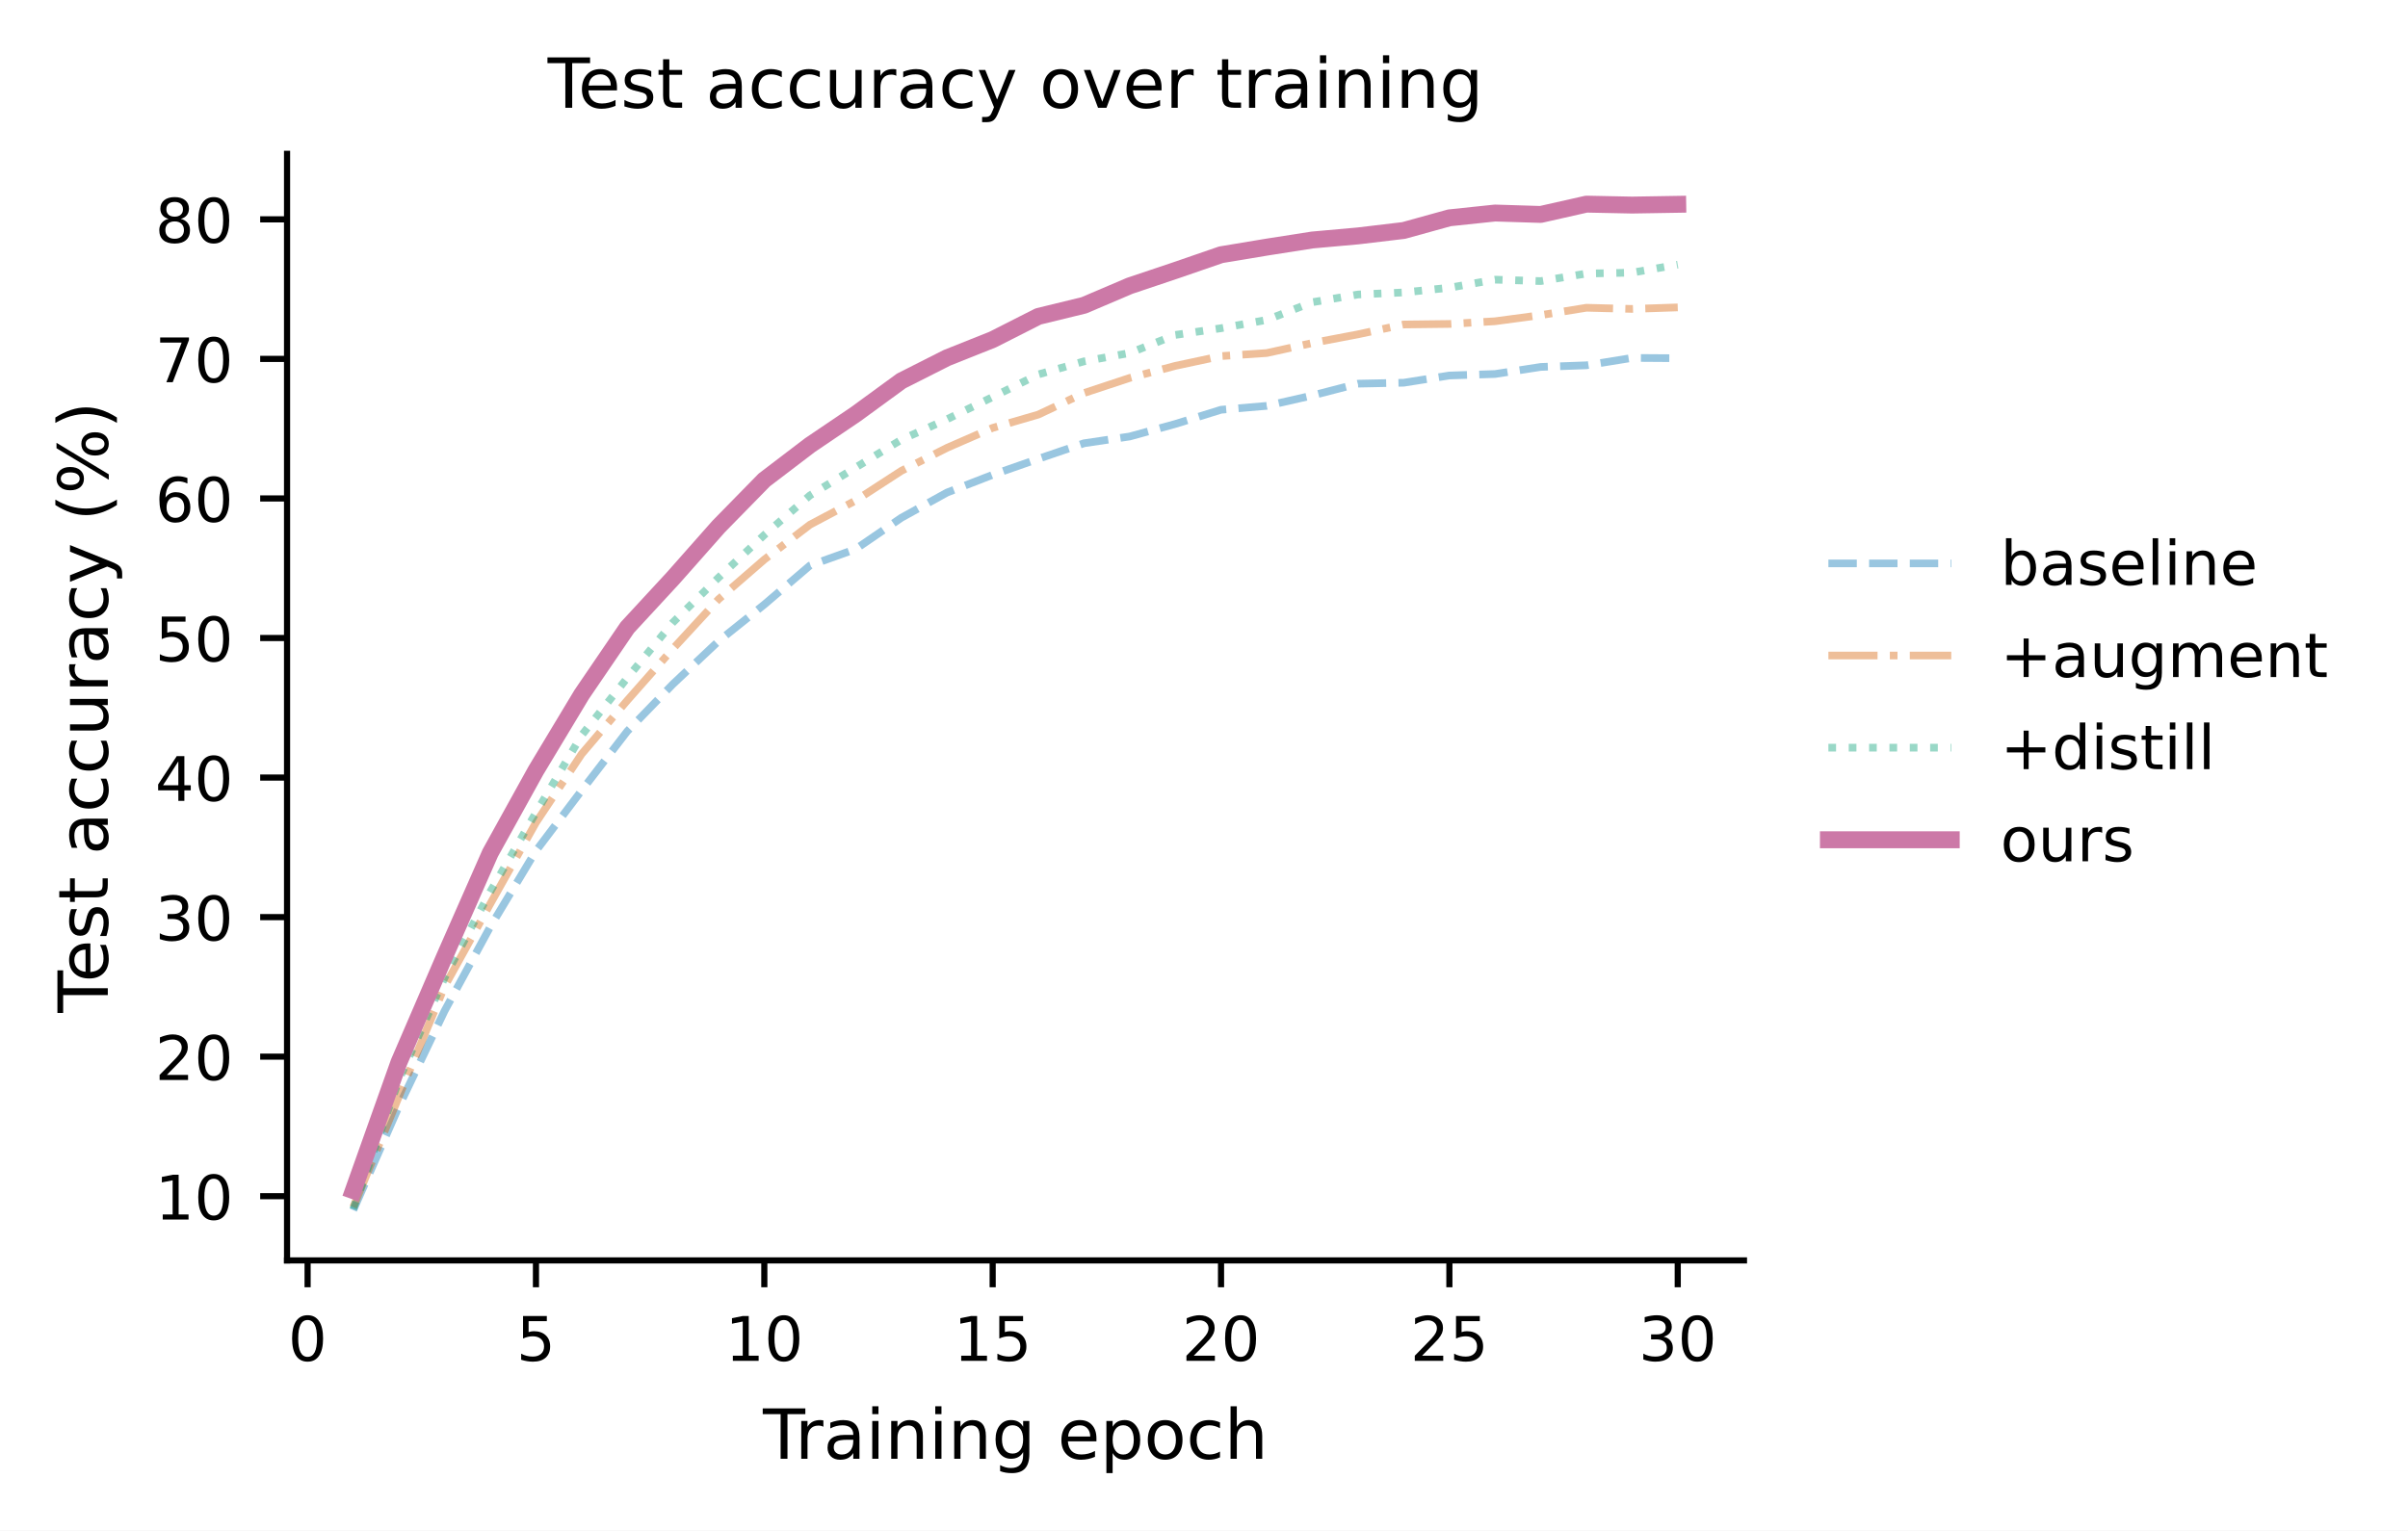
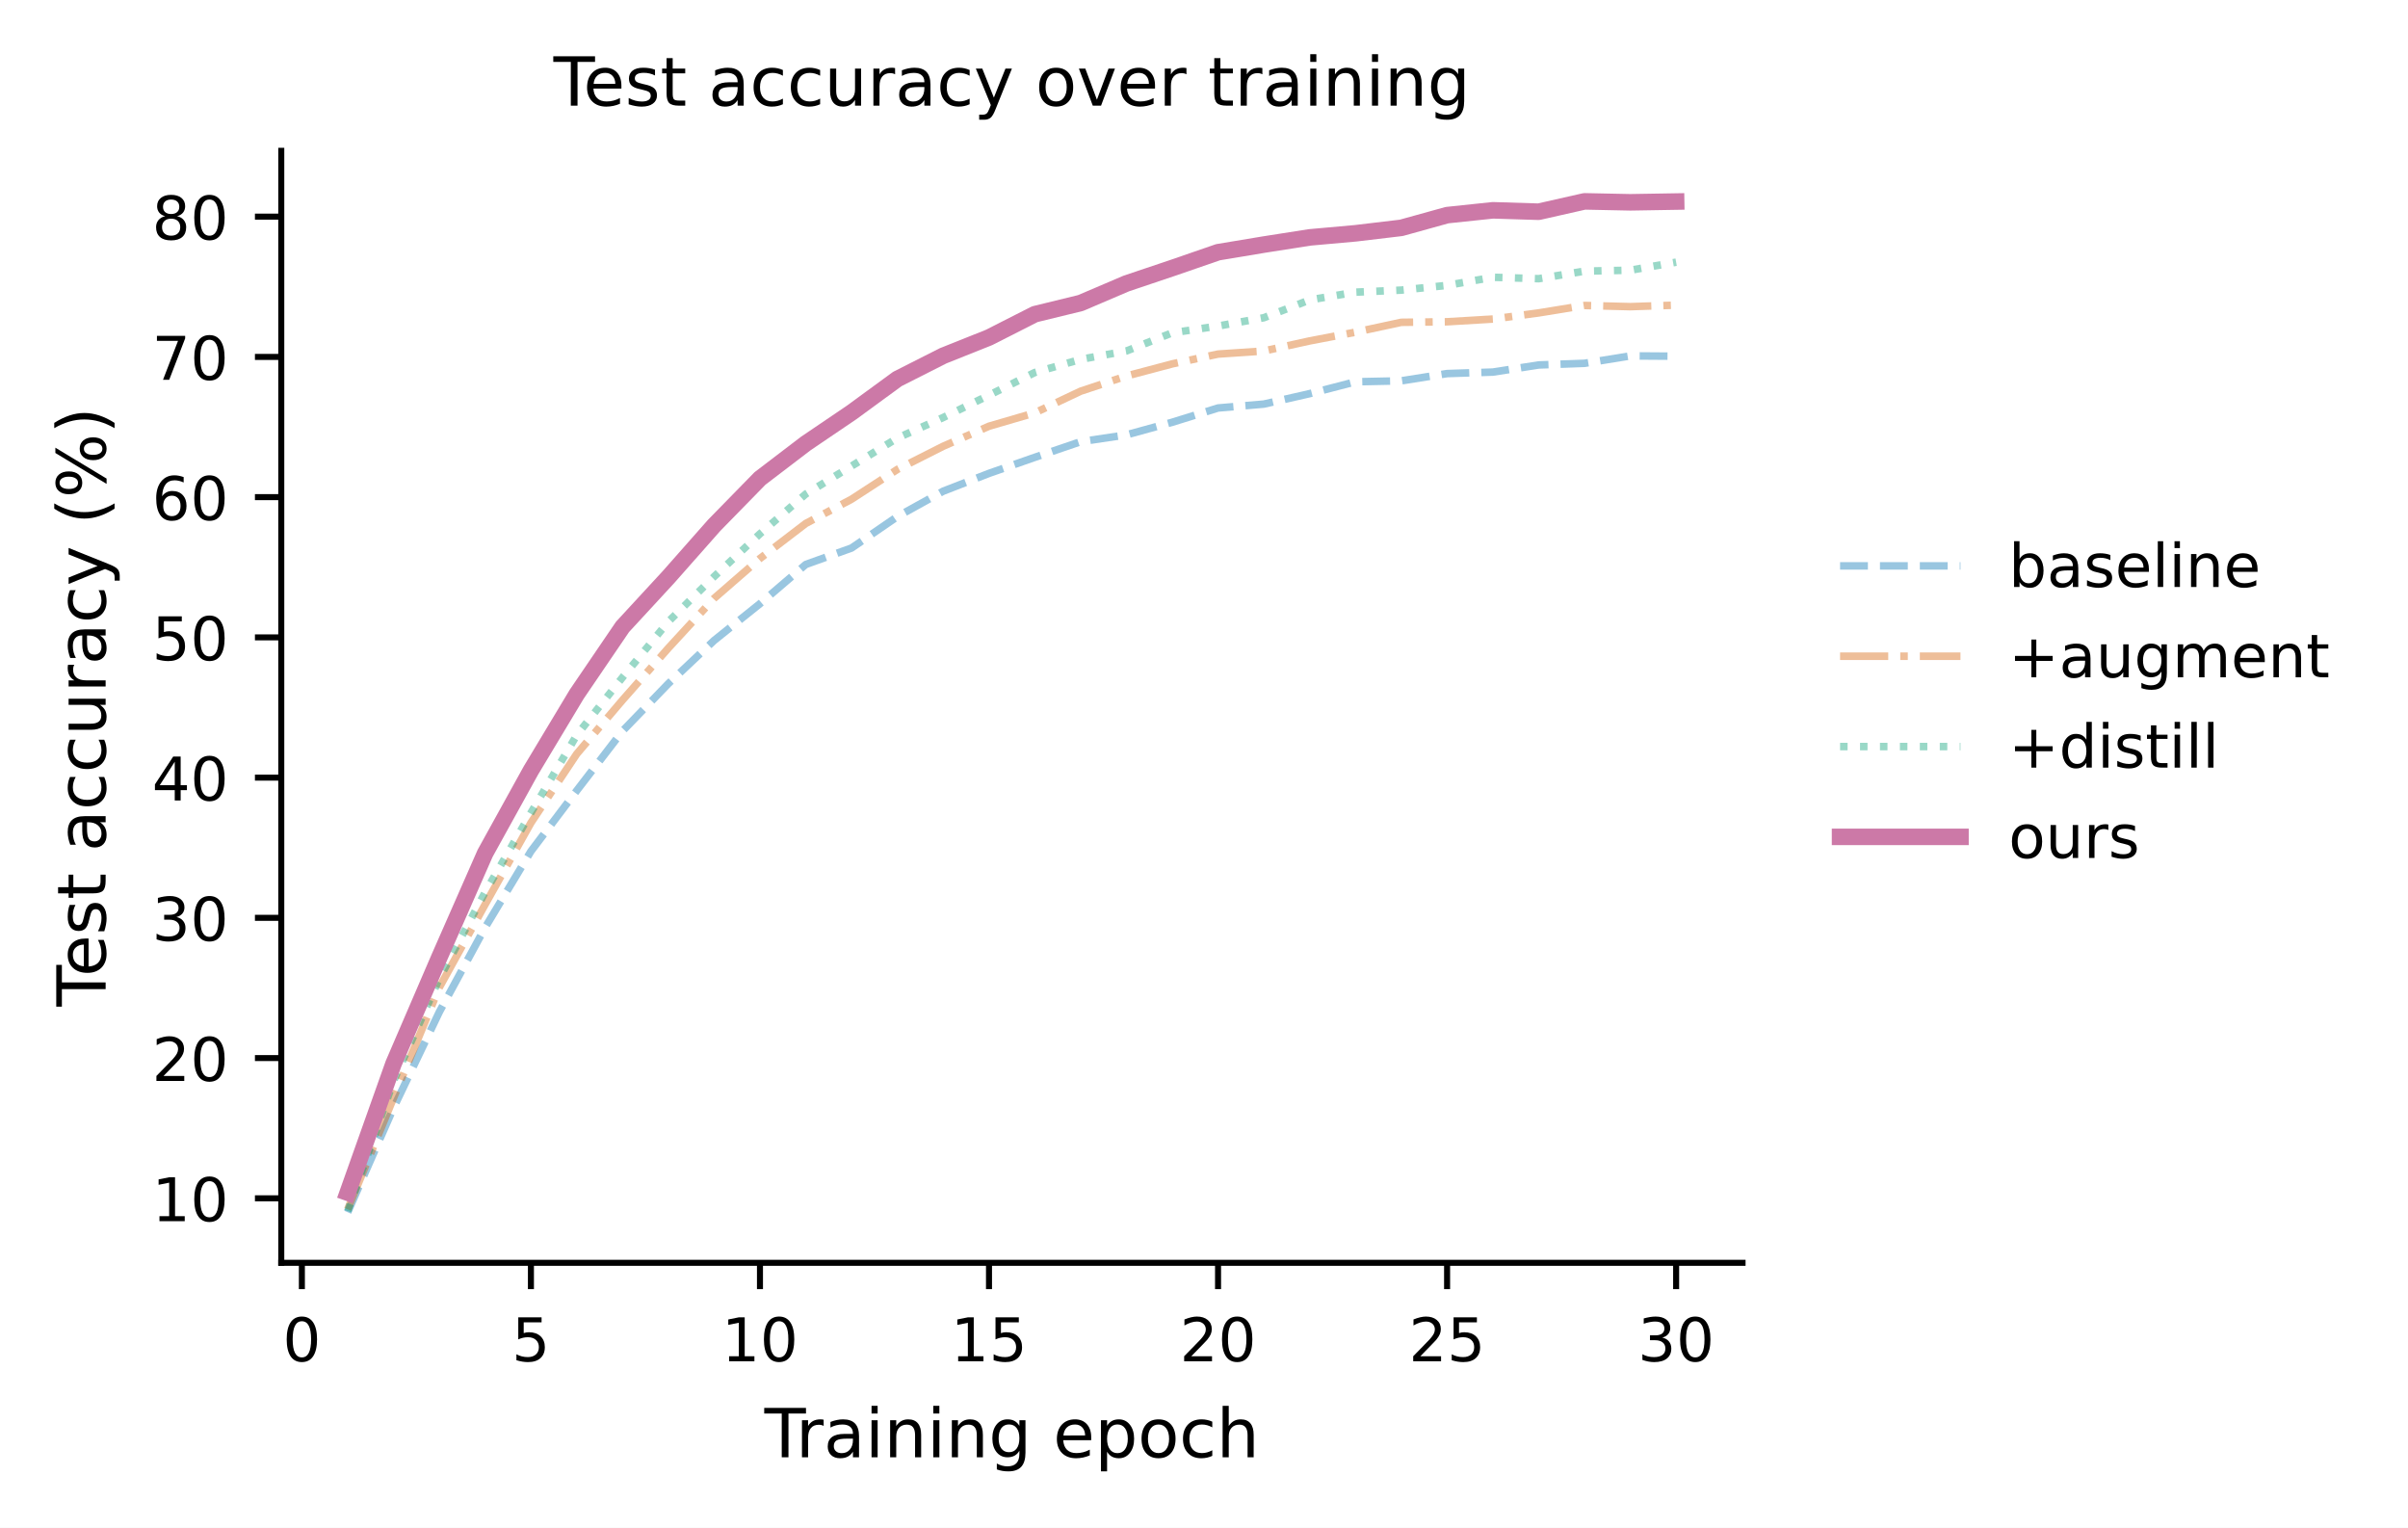
- <svg xmlns="http://www.w3.org/2000/svg" xmlns:xlink="http://www.w3.org/1999/xlink" width="313.571pt" height="199.383pt" viewBox="0 0 313.571 199.383" version="1.1" role="img" aria-labelledby="title-4f126780e66945c3" aria-describedby="description-4f126780e66945c3">
+ <svg xmlns="http://www.w3.org/2000/svg" xmlns:xlink="http://www.w3.org/1999/xlink" width="320.014pt" height="202.983pt" viewBox="0 0 320.014 202.983" version="1.1" role="img" aria-labelledby="title-4f126780e66945c3" aria-describedby="description-4f126780e66945c3">
  <defs>
    <style type="text/css">*{stroke-linejoin: round; stroke-linecap: butt}</style>
  </defs>
  <g id="figure_1">
    <g id="patch_1">
-       <path d="M 0 199.383 L 313.571 199.383 L 313.571 -0 L 0 -0 z " style="fill: #ffffff" />
+       <path d="M 0 202.983 L 320.014 202.983 L 320.014 0 L 0 0 z " style="fill: #ffffff" />
    </g>
    <g id="axes_1">
      <g id="patch_2">
-         <path d="M 37.38 164.183 L 227.1 164.183 L 227.1 20.039 L 37.38 20.039 z " style="fill: #ffffff" />
+         <path d="M 37.38 167.783 L 231.578 167.783 L 231.578 20.039 L 37.38 20.039 z " style="fill: #ffffff" />
      </g>
      <g id="line2d_1">
-         <path d="M 46.004 157.631 L 51.951 144.104 L 57.898 131.67 L 63.846 120.719 L 69.793 110.835 L 75.74 102.973 L 81.688 95.25 L 87.635 89.107 L 93.582 83.504 L 99.53 78.743 L 105.477 73.658 L 111.424 71.524 L 117.372 67.448 L 123.319 64.159 L 129.266 61.849 L 135.214 59.768 L 141.161 57.741 L 147.108 56.859 L 153.056 55.225 L 159.003 53.375 L 164.95 52.869 L 170.898 51.515 L 176.845 49.976 L 182.792 49.855 L 188.74 48.914 L 194.687 48.719 L 200.634 47.798 L 206.582 47.584 L 212.529 46.622 L 218.476 46.662 " clip-path="url(#pe678c87ed3)" style="fill: none; stroke-dasharray: 3.7,1.6; stroke-dashoffset: 0; stroke: #0072b2; stroke-opacity: 0.4" />
+         <path d="M 46.207 161.067 L 52.295 147.202 L 58.383 134.458 L 64.47 123.233 L 70.558 113.103 L 76.646 105.045 L 82.733 97.128 L 88.821 90.832 L 94.909 85.089 L 100.997 80.209 L 107.084 74.998 L 113.172 72.81 L 119.26 68.632 L 125.347 65.261 L 131.435 62.894 L 137.523 60.76 L 143.611 58.683 L 149.698 57.779 L 155.786 56.103 L 161.874 54.207 L 167.961 53.689 L 174.049 52.301 L 180.137 50.724 L 186.224 50.6 L 192.312 49.635 L 198.4 49.436 L 204.488 48.491 L 210.575 48.272 L 216.663 47.285 L 222.751 47.327 " clip-path="url(#p5816993c99)" style="fill: none; stroke-dasharray: 3.7,1.6; stroke-dashoffset: 0; stroke: #0072b2; stroke-opacity: 0.4" />
      </g>
      <g id="line2d_2">
-         <path d="M 46.004 157.246 L 51.951 142.815 L 57.898 128.487 L 63.846 117.73 L 69.793 107.149 L 75.74 98.221 L 81.688 91.235 L 87.635 84.5 L 93.582 78.045 L 99.53 72.886 L 105.477 68.344 L 111.424 65.196 L 117.372 61.334 L 123.319 58.336 L 129.266 55.738 L 135.214 54.003 L 141.161 51.198 L 147.108 49.231 L 153.056 47.657 L 159.003 46.386 L 164.95 45.987 L 170.898 44.681 L 176.845 43.549 L 182.792 42.27 L 188.74 42.199 L 194.687 41.846 L 200.634 41.051 L 206.582 40.087 L 212.529 40.24 L 218.476 40.043 " clip-path="url(#pe678c87ed3)" style="fill: none; stroke-dasharray: 6.4,1.6,1,1.6; stroke-dashoffset: 0; stroke: #d55e00; stroke-opacity: 0.4" />
+         <path d="M 46.207 160.673 L 52.295 145.881 L 58.383 131.195 L 64.47 120.17 L 70.558 109.325 L 76.646 100.173 L 82.733 93.013 L 88.821 86.11 L 94.909 79.493 L 100.997 74.206 L 107.084 69.55 L 113.172 66.324 L 119.26 62.365 L 125.347 59.292 L 131.435 56.63 L 137.523 54.851 L 143.611 51.976 L 149.698 49.96 L 155.786 48.347 L 161.874 47.044 L 167.961 46.635 L 174.049 45.296 L 180.137 44.136 L 186.224 42.825 L 192.312 42.752 L 198.4 42.391 L 204.488 41.575 L 210.575 40.587 L 216.663 40.744 L 222.751 40.543 " clip-path="url(#p5816993c99)" style="fill: none; stroke-dasharray: 6.4,1.6,1,1.6; stroke-dashoffset: 0; stroke: #d55e00; stroke-opacity: 0.4" />
      </g>
      <g id="line2d_3">
-         <path d="M 46.004 157.492 L 51.951 140.643 L 57.898 127.349 L 63.846 116.157 L 69.793 105.856 L 75.74 95.779 L 81.688 88.294 L 87.635 81.07 L 93.582 75.224 L 99.53 69.68 L 105.477 64.526 L 111.424 60.896 L 117.372 57.273 L 123.319 54.61 L 129.266 51.716 L 135.214 48.773 L 141.161 47.072 L 147.108 45.984 L 153.056 43.628 L 159.003 42.755 L 164.95 41.676 L 170.898 39.367 L 176.845 38.361 L 182.792 38.096 L 188.74 37.481 L 194.687 36.429 L 200.634 36.615 L 206.582 35.634 L 212.529 35.515 L 218.476 34.475 " clip-path="url(#pe678c87ed3)" style="fill: none; stroke-dasharray: 1,1.65; stroke-dashoffset: 0; stroke: #009e73; stroke-opacity: 0.4" />
+         <path d="M 46.207 160.925 L 52.295 143.655 L 58.383 130.029 L 64.47 118.557 L 70.558 107.999 L 76.646 97.67 L 82.733 89.999 L 88.821 82.594 L 94.909 76.602 L 100.997 70.92 L 107.084 65.637 L 113.172 61.917 L 119.26 58.203 L 125.347 55.473 L 131.435 52.507 L 137.523 49.491 L 143.611 47.747 L 149.698 46.632 L 155.786 44.217 L 161.874 43.322 L 167.961 42.216 L 174.049 39.85 L 180.137 38.819 L 186.224 38.547 L 192.312 37.917 L 198.4 36.838 L 204.488 37.029 L 210.575 36.023 L 216.663 35.902 L 222.751 34.836 " clip-path="url(#p5816993c99)" style="fill: none; stroke-dasharray: 1,1.65; stroke-dashoffset: 0; stroke: #009e73; stroke-opacity: 0.4" />
      </g>
      <g id="matplotlib.axis_1">
        <g id="xtick_1">
          <g id="line2d_4">
            <defs>
              <path id="m926046b86c" d="M 0 0 L 0 3.5 " style="stroke: #000000; stroke-width: 0.8" />
            </defs>
            <g>
-               <use xlink:href="#m926046b86c" x="40.056" y="164.183" style="stroke: #000000; stroke-width: 0.8" />
+               <use xlink:href="#m926046b86c" x="40.119" y="167.783" style="stroke: #000000; stroke-width: 0.8" />
            </g>
          </g>
          <g id="text_1">
-             <g transform="translate(37.5113 177.2607) scale(0.08 -0.08)">
+             <g transform="translate(37.57447 180.8607) scale(0.08 -0.08)">
              <defs>
                <path id="DejaVuSans-13" d="M 2034 4250 Q 1547 4250 1301 3770 Q 1056 3291 1056 2328 Q 1056 1369 1301 889 Q 1547 409 2034 409 Q 2525 409 2770 889 Q 3016 1369 3016 2328 Q 3016 3291 2770 3770 Q 2525 4250 2034 4250 z M 2034 4750 Q 2819 4750 3233 4129 Q 3647 3509 3647 2328 Q 3647 1150 3233 529 Q 2819 -91 2034 -91 Q 1250 -91 836 529 Q 422 1150 422 2328 Q 422 3509 836 4129 Q 1250 4750 2034 4750 z " transform="scale(0.015625)" />
              </defs>
              <use xlink:href="#DejaVuSans-13" />
            </g>
          </g>
        </g>
        <g id="xtick_2">
          <g id="line2d_5">
            <g>
-               <use xlink:href="#m926046b86c" x="69.793" y="164.183" style="stroke: #000000; stroke-width: 0.8" />
+               <use xlink:href="#m926046b86c" x="70.558" y="167.783" style="stroke: #000000; stroke-width: 0.8" />
            </g>
          </g>
          <g id="text_2">
-             <g transform="translate(67.24798 177.2607) scale(0.08 -0.08)">
+             <g transform="translate(68.01301 180.8607) scale(0.08 -0.08)">
              <defs>
                <path id="DejaVuSans-18" d="M 691 4666 L 3169 4666 L 3169 4134 L 1269 4134 L 1269 2991 Q 1406 3038 1543 3061 Q 1681 3084 1819 3084 Q 2600 3084 3056 2656 Q 3513 2228 3513 1497 Q 3513 744 3044 326 Q 2575 -91 1722 -91 Q 1428 -91 1123 -41 Q 819 9 494 109 L 494 744 Q 775 591 1075 516 Q 1375 441 1709 441 Q 2250 441 2565 725 Q 2881 1009 2881 1497 Q 2881 1984 2565 2268 Q 2250 2553 1709 2553 Q 1456 2553 1204 2497 Q 953 2441 691 2322 L 691 4666 z " transform="scale(0.015625)" />
              </defs>
              <use xlink:href="#DejaVuSans-18" />
            </g>
          </g>
        </g>
        <g id="xtick_3">
          <g id="line2d_6">
            <g>
-               <use xlink:href="#m926046b86c" x="99.53" y="164.183" style="stroke: #000000; stroke-width: 0.8" />
+               <use xlink:href="#m926046b86c" x="100.997" y="167.783" style="stroke: #000000; stroke-width: 0.8" />
            </g>
          </g>
          <g id="text_3">
-             <g transform="translate(94.43966 177.2607) scale(0.08 -0.08)">
+             <g transform="translate(95.90655 180.8607) scale(0.08 -0.08)">
              <defs>
                <path id="DejaVuSans-14" d="M 794 531 L 1825 531 L 1825 4091 L 703 3866 L 703 4441 L 1819 4666 L 2450 4666 L 2450 531 L 3481 531 L 3481 0 L 794 0 L 794 531 z " transform="scale(0.015625)" />
              </defs>
              <use xlink:href="#DejaVuSans-14" />
              <use xlink:href="#DejaVuSans-13" transform="translate(63.625 0)" />
            </g>
          </g>
        </g>
        <g id="xtick_4">
          <g id="line2d_7">
            <g>
-               <use xlink:href="#m926046b86c" x="129.266" y="164.183" style="stroke: #000000; stroke-width: 0.8" />
+               <use xlink:href="#m926046b86c" x="131.435" y="167.783" style="stroke: #000000; stroke-width: 0.8" />
            </g>
          </g>
          <g id="text_4">
-             <g transform="translate(124.1763 177.2607) scale(0.08 -0.08)">
+             <g transform="translate(126.3451 180.8607) scale(0.08 -0.08)">
              <use xlink:href="#DejaVuSans-14" />
              <use xlink:href="#DejaVuSans-18" transform="translate(63.625 0)" />
            </g>
          </g>
        </g>
        <g id="xtick_5">
          <g id="line2d_8">
            <g>
-               <use xlink:href="#m926046b86c" x="159.003" y="164.183" style="stroke: #000000; stroke-width: 0.8" />
+               <use xlink:href="#m926046b86c" x="161.874" y="167.783" style="stroke: #000000; stroke-width: 0.8" />
            </g>
          </g>
          <g id="text_5">
-             <g transform="translate(153.913 177.2607) scale(0.08 -0.08)">
+             <g transform="translate(156.7836 180.8607) scale(0.08 -0.08)">
              <defs>
                <path id="DejaVuSans-15" d="M 1228 531 L 3431 531 L 3431 0 L 469 0 L 469 531 Q 828 903 1448 1529 Q 2069 2156 2228 2338 Q 2531 2678 2651 2914 Q 2772 3150 2772 3378 Q 2772 3750 2511 3984 Q 2250 4219 1831 4219 Q 1534 4219 1204 4116 Q 875 4013 500 3803 L 500 4441 Q 881 4594 1212 4672 Q 1544 4750 1819 4750 Q 2544 4750 2975 4387 Q 3406 4025 3406 3419 Q 3406 3131 3298 2873 Q 3191 2616 2906 2266 Q 2828 2175 2409 1742 Q 1991 1309 1228 531 z " transform="scale(0.015625)" />
              </defs>
              <use xlink:href="#DejaVuSans-15" />
              <use xlink:href="#DejaVuSans-13" transform="translate(63.625 0)" />
            </g>
          </g>
        </g>
        <g id="xtick_6">
          <g id="line2d_9">
            <g>
-               <use xlink:href="#m926046b86c" x="188.74" y="164.183" style="stroke: #000000; stroke-width: 0.8" />
+               <use xlink:href="#m926046b86c" x="192.312" y="167.783" style="stroke: #000000; stroke-width: 0.8" />
            </g>
          </g>
          <g id="text_6">
-             <g transform="translate(183.6497 177.2607) scale(0.08 -0.08)">
+             <g transform="translate(187.2222 180.8607) scale(0.08 -0.08)">
              <use xlink:href="#DejaVuSans-15" />
              <use xlink:href="#DejaVuSans-18" transform="translate(63.625 0)" />
            </g>
          </g>
        </g>
        <g id="xtick_7">
          <g id="line2d_10">
            <g>
-               <use xlink:href="#m926046b86c" x="218.476" y="164.183" style="stroke: #000000; stroke-width: 0.8" />
+               <use xlink:href="#m926046b86c" x="222.751" y="167.783" style="stroke: #000000; stroke-width: 0.8" />
            </g>
          </g>
          <g id="text_7">
-             <g transform="translate(213.3864 177.2607) scale(0.08 -0.08)">
+             <g transform="translate(217.6607 180.8607) scale(0.08 -0.08)">
              <defs>
                <path id="DejaVuSans-16" d="M 2597 2516 Q 3050 2419 3304 2112 Q 3559 1806 3559 1356 Q 3559 666 3084 287 Q 2609 -91 1734 -91 Q 1441 -91 1130 -33 Q 819 25 488 141 L 488 750 Q 750 597 1062 519 Q 1375 441 1716 441 Q 2309 441 2620 675 Q 2931 909 2931 1356 Q 2931 1769 2642 2001 Q 2353 2234 1838 2234 L 1294 2234 L 1294 2753 L 1863 2753 Q 2328 2753 2575 2939 Q 2822 3125 2822 3475 Q 2822 3834 2567 4026 Q 2313 4219 1838 4219 Q 1578 4219 1281 4162 Q 984 4106 628 3988 L 628 4550 Q 988 4650 1302 4700 Q 1616 4750 1894 4750 Q 2613 4750 3031 4423 Q 3450 4097 3450 3541 Q 3450 3153 3228 2886 Q 3006 2619 2597 2516 z " transform="scale(0.015625)" />
              </defs>
              <use xlink:href="#DejaVuSans-16" />
              <use xlink:href="#DejaVuSans-13" transform="translate(63.625 0)" />
            </g>
          </g>
        </g>
        <g id="text_8">
-           <g transform="translate(99.34922 190.0212) scale(0.09 -0.09)">
+           <g transform="translate(101.5882 193.6212) scale(0.09 -0.09)">
            <defs>
              <path id="DejaVuSans-37" d="M -19 4666 L 3928 4666 L 3928 4134 L 2272 4134 L 2272 0 L 1638 0 L 1638 4134 L -19 4134 L -19 4666 z " transform="scale(0.015625)" />
              <path id="DejaVuSans-55" d="M 2631 2963 Q 2534 3019 2420 3045 Q 2306 3072 2169 3072 Q 1681 3072 1420 2755 Q 1159 2438 1159 1844 L 1159 0 L 581 0 L 581 3500 L 1159 3500 L 1159 2956 Q 1341 3275 1631 3429 Q 1922 3584 2338 3584 Q 2397 3584 2469 3576 Q 2541 3569 2628 3553 L 2631 2963 z " transform="scale(0.015625)" />
              <path id="DejaVuSans-44" d="M 2194 1759 Q 1497 1759 1228 1600 Q 959 1441 959 1056 Q 959 750 1161 570 Q 1363 391 1709 391 Q 2188 391 2477 730 Q 2766 1069 2766 1631 L 2766 1759 L 2194 1759 z M 3341 1997 L 3341 0 L 2766 0 L 2766 531 Q 2569 213 2275 61 Q 1981 -91 1556 -91 Q 1019 -91 701 211 Q 384 513 384 1019 Q 384 1609 779 1909 Q 1175 2209 1959 2209 L 2766 2209 L 2766 2266 Q 2766 2663 2505 2880 Q 2244 3097 1772 3097 Q 1472 3097 1187 3025 Q 903 2953 641 2809 L 641 3341 Q 956 3463 1253 3523 Q 1550 3584 1831 3584 Q 2591 3584 2966 3190 Q 3341 2797 3341 1997 z " transform="scale(0.015625)" />
              <path id="DejaVuSans-4c" d="M 603 3500 L 1178 3500 L 1178 0 L 603 0 L 603 3500 z M 603 4863 L 1178 4863 L 1178 4134 L 603 4134 L 603 4863 z " transform="scale(0.015625)" />
              <path id="DejaVuSans-51" d="M 3513 2113 L 3513 0 L 2938 0 L 2938 2094 Q 2938 2591 2744 2837 Q 2550 3084 2163 3084 Q 1697 3084 1428 2787 Q 1159 2491 1159 1978 L 1159 0 L 581 0 L 581 3500 L 1159 3500 L 1159 2956 Q 1366 3272 1645 3428 Q 1925 3584 2291 3584 Q 2894 3584 3203 3211 Q 3513 2838 3513 2113 z " transform="scale(0.015625)" />
              <path id="DejaVuSans-4a" d="M 2906 1791 Q 2906 2416 2648 2759 Q 2391 3103 1925 3103 Q 1463 3103 1205 2759 Q 947 2416 947 1791 Q 947 1169 1205 825 Q 1463 481 1925 481 Q 2391 481 2648 825 Q 2906 1169 2906 1791 z M 3481 434 Q 3481 -459 3084 -895 Q 2688 -1331 1869 -1331 Q 1566 -1331 1297 -1286 Q 1028 -1241 775 -1147 L 775 -588 Q 1028 -725 1275 -790 Q 1522 -856 1778 -856 Q 2344 -856 2625 -561 Q 2906 -266 2906 331 L 2906 616 Q 2728 306 2450 153 Q 2172 0 1784 0 Q 1141 0 747 490 Q 353 981 353 1791 Q 353 2603 747 3093 Q 1141 3584 1784 3584 Q 2172 3584 2450 3431 Q 2728 3278 2906 2969 L 2906 3500 L 3481 3500 L 3481 434 z " transform="scale(0.015625)" />
              <path id="DejaVuSans-3" transform="scale(0.015625)" />
              <path id="DejaVuSans-48" d="M 3597 1894 L 3597 1613 L 953 1613 Q 991 1019 1311 708 Q 1631 397 2203 397 Q 2534 397 2845 478 Q 3156 559 3463 722 L 3463 178 Q 3153 47 2828 -22 Q 2503 -91 2169 -91 Q 1331 -91 842 396 Q 353 884 353 1716 Q 353 2575 817 3079 Q 1281 3584 2069 3584 Q 2775 3584 3186 3129 Q 3597 2675 3597 1894 z M 3022 2063 Q 3016 2534 2758 2815 Q 2500 3097 2075 3097 Q 1594 3097 1305 2825 Q 1016 2553 972 2059 L 3022 2063 z " transform="scale(0.015625)" />
              <path id="DejaVuSans-53" d="M 1159 525 L 1159 -1331 L 581 -1331 L 581 3500 L 1159 3500 L 1159 2969 Q 1341 3281 1617 3432 Q 1894 3584 2278 3584 Q 2916 3584 3314 3078 Q 3713 2572 3713 1747 Q 3713 922 3314 415 Q 2916 -91 2278 -91 Q 1894 -91 1617 61 Q 1341 213 1159 525 z M 3116 1747 Q 3116 2381 2855 2742 Q 2594 3103 2138 3103 Q 1681 3103 1420 2742 Q 1159 2381 1159 1747 Q 1159 1113 1420 752 Q 1681 391 2138 391 Q 2594 391 2855 752 Q 3116 1113 3116 1747 z " transform="scale(0.015625)" />
              <path id="DejaVuSans-52" d="M 1959 3097 Q 1497 3097 1228 2736 Q 959 2375 959 1747 Q 959 1119 1226 758 Q 1494 397 1959 397 Q 2419 397 2687 759 Q 2956 1122 2956 1747 Q 2956 2369 2687 2733 Q 2419 3097 1959 3097 z M 1959 3584 Q 2709 3584 3137 3096 Q 3566 2609 3566 1747 Q 3566 888 3137 398 Q 2709 -91 1959 -91 Q 1206 -91 779 398 Q 353 888 353 1747 Q 353 2609 779 3096 Q 1206 3584 1959 3584 z " transform="scale(0.015625)" />
              <path id="DejaVuSans-46" d="M 3122 3366 L 3122 2828 Q 2878 2963 2633 3030 Q 2388 3097 2138 3097 Q 1578 3097 1268 2742 Q 959 2388 959 1747 Q 959 1106 1268 751 Q 1578 397 2138 397 Q 2388 397 2633 464 Q 2878 531 3122 666 L 3122 134 Q 2881 22 2623 -34 Q 2366 -91 2075 -91 Q 1284 -91 818 406 Q 353 903 353 1747 Q 353 2603 823 3093 Q 1294 3584 2113 3584 Q 2378 3584 2631 3529 Q 2884 3475 3122 3366 z " transform="scale(0.015625)" />
              <path id="DejaVuSans-4b" d="M 3513 2113 L 3513 0 L 2938 0 L 2938 2094 Q 2938 2591 2744 2837 Q 2550 3084 2163 3084 Q 1697 3084 1428 2787 Q 1159 2491 1159 1978 L 1159 0 L 581 0 L 581 4863 L 1159 4863 L 1159 2956 Q 1366 3272 1645 3428 Q 1925 3584 2291 3584 Q 2894 3584 3203 3211 Q 3513 2838 3513 2113 z " transform="scale(0.015625)" />
            </defs>
            <use xlink:href="#DejaVuSans-37" />
            <use xlink:href="#DejaVuSans-55" transform="translate(46.375 0)" />
            <use xlink:href="#DejaVuSans-44" transform="translate(87.48438 0)" />
            <use xlink:href="#DejaVuSans-4c" transform="translate(148.7656 0)" />
            <use xlink:href="#DejaVuSans-51" transform="translate(176.5469 0)" />
            <use xlink:href="#DejaVuSans-4c" transform="translate(239.9219 0)" />
            <use xlink:href="#DejaVuSans-51" transform="translate(267.7031 0)" />
            <use xlink:href="#DejaVuSans-4a" transform="translate(331.0781 0)" />
            <use xlink:href="#DejaVuSans-3" transform="translate(394.5625 0)" />
            <use xlink:href="#DejaVuSans-48" transform="translate(426.3438 0)" />
            <use xlink:href="#DejaVuSans-53" transform="translate(487.875 0)" />
            <use xlink:href="#DejaVuSans-52" transform="translate(551.3594 0)" />
            <use xlink:href="#DejaVuSans-46" transform="translate(612.5469 0)" />
            <use xlink:href="#DejaVuSans-4b" transform="translate(667.5312 0)" />
          </g>
        </g>
      </g>
      <g id="matplotlib.axis_2">
        <g id="ytick_1">
          <g id="line2d_11">
            <defs>
              <path id="mb44b9ae057" d="M 0 0 L -3.5 0 " style="stroke: #000000; stroke-width: 0.8" />
            </defs>
            <g>
-               <use xlink:href="#mb44b9ae057" x="37.38" y="155.82" style="stroke: #000000; stroke-width: 0.8" />
+               <use xlink:href="#mb44b9ae057" x="37.38" y="159.211" style="stroke: #000000; stroke-width: 0.8" />
            </g>
          </g>
          <g id="text_9">
-             <g transform="translate(20.2 158.8591) scale(0.08 -0.08)">
+             <g transform="translate(20.2 162.2503) scale(0.08 -0.08)">
              <use xlink:href="#DejaVuSans-14" />
              <use xlink:href="#DejaVuSans-13" transform="translate(63.625 0)" />
            </g>
          </g>
        </g>
        <g id="ytick_2">
          <g id="line2d_12">
            <g>
-               <use xlink:href="#mb44b9ae057" x="37.38" y="137.642" style="stroke: #000000; stroke-width: 0.8" />
+               <use xlink:href="#mb44b9ae057" x="37.38" y="140.579" style="stroke: #000000; stroke-width: 0.8" />
            </g>
          </g>
          <g id="text_10">
-             <g transform="translate(20.2 140.6811) scale(0.08 -0.08)">
+             <g transform="translate(20.2 143.6182) scale(0.08 -0.08)">
              <use xlink:href="#DejaVuSans-15" />
              <use xlink:href="#DejaVuSans-13" transform="translate(63.625 0)" />
            </g>
          </g>
        </g>
        <g id="ytick_3">
          <g id="line2d_13">
            <g>
-               <use xlink:href="#mb44b9ae057" x="37.38" y="119.464" style="stroke: #000000; stroke-width: 0.8" />
+               <use xlink:href="#mb44b9ae057" x="37.38" y="121.947" style="stroke: #000000; stroke-width: 0.8" />
            </g>
          </g>
          <g id="text_11">
-             <g transform="translate(20.2 122.5031) scale(0.08 -0.08)">
+             <g transform="translate(20.2 124.9862) scale(0.08 -0.08)">
              <use xlink:href="#DejaVuSans-16" />
              <use xlink:href="#DejaVuSans-13" transform="translate(63.625 0)" />
            </g>
          </g>
        </g>
        <g id="ytick_4">
          <g id="line2d_14">
            <g>
-               <use xlink:href="#mb44b9ae057" x="37.38" y="101.286" style="stroke: #000000; stroke-width: 0.8" />
+               <use xlink:href="#mb44b9ae057" x="37.38" y="103.315" style="stroke: #000000; stroke-width: 0.8" />
            </g>
          </g>
          <g id="text_12">
-             <g transform="translate(20.2 104.325) scale(0.08 -0.08)">
+             <g transform="translate(20.2 106.3542) scale(0.08 -0.08)">
              <defs>
                <path id="DejaVuSans-17" d="M 2419 4116 L 825 1625 L 2419 1625 L 2419 4116 z M 2253 4666 L 3047 4666 L 3047 1625 L 3713 1625 L 3713 1100 L 3047 1100 L 3047 0 L 2419 0 L 2419 1100 L 313 1100 L 313 1709 L 2253 4666 z " transform="scale(0.015625)" />
              </defs>
              <use xlink:href="#DejaVuSans-17" />
              <use xlink:href="#DejaVuSans-13" transform="translate(63.625 0)" />
            </g>
          </g>
        </g>
        <g id="ytick_5">
          <g id="line2d_15">
            <g>
-               <use xlink:href="#mb44b9ae057" x="37.38" y="83.108" style="stroke: #000000; stroke-width: 0.8" />
+               <use xlink:href="#mb44b9ae057" x="37.38" y="84.683" style="stroke: #000000; stroke-width: 0.8" />
            </g>
          </g>
          <g id="text_13">
-             <g transform="translate(20.2 86.14698) scale(0.08 -0.08)">
+             <g transform="translate(20.2 87.72214) scale(0.08 -0.08)">
              <use xlink:href="#DejaVuSans-18" />
              <use xlink:href="#DejaVuSans-13" transform="translate(63.625 0)" />
            </g>
          </g>
        </g>
        <g id="ytick_6">
          <g id="line2d_16">
            <g>
-               <use xlink:href="#mb44b9ae057" x="37.38" y="64.93" style="stroke: #000000; stroke-width: 0.8" />
+               <use xlink:href="#mb44b9ae057" x="37.38" y="66.051" style="stroke: #000000; stroke-width: 0.8" />
            </g>
          </g>
          <g id="text_14">
-             <g transform="translate(20.2 67.96895) scale(0.08 -0.08)">
+             <g transform="translate(20.2 69.09011) scale(0.08 -0.08)">
              <defs>
                <path id="DejaVuSans-19" d="M 2113 2584 Q 1688 2584 1439 2293 Q 1191 2003 1191 1497 Q 1191 994 1439 701 Q 1688 409 2113 409 Q 2538 409 2786 701 Q 3034 994 3034 1497 Q 3034 2003 2786 2293 Q 2538 2584 2113 2584 z M 3366 4563 L 3366 3988 Q 3128 4100 2886 4159 Q 2644 4219 2406 4219 Q 1781 4219 1451 3797 Q 1122 3375 1075 2522 Q 1259 2794 1537 2939 Q 1816 3084 2150 3084 Q 2853 3084 3261 2657 Q 3669 2231 3669 1497 Q 3669 778 3244 343 Q 2819 -91 2113 -91 Q 1303 -91 875 529 Q 447 1150 447 2328 Q 447 3434 972 4092 Q 1497 4750 2381 4750 Q 2619 4750 2861 4703 Q 3103 4656 3366 4563 z " transform="scale(0.015625)" />
              </defs>
              <use xlink:href="#DejaVuSans-19" />
              <use xlink:href="#DejaVuSans-13" transform="translate(63.625 0)" />
            </g>
          </g>
        </g>
        <g id="ytick_7">
          <g id="line2d_17">
            <g>
-               <use xlink:href="#mb44b9ae057" x="37.38" y="46.752" style="stroke: #000000; stroke-width: 0.8" />
+               <use xlink:href="#mb44b9ae057" x="37.38" y="47.419" style="stroke: #000000; stroke-width: 0.8" />
            </g>
          </g>
          <g id="text_15">
-             <g transform="translate(20.2 49.79091) scale(0.08 -0.08)">
+             <g transform="translate(20.2 50.45808) scale(0.08 -0.08)">
              <defs>
                <path id="DejaVuSans-1a" d="M 525 4666 L 3525 4666 L 3525 4397 L 1831 0 L 1172 0 L 2766 4134 L 525 4134 L 525 4666 z " transform="scale(0.015625)" />
              </defs>
              <use xlink:href="#DejaVuSans-1a" />
              <use xlink:href="#DejaVuSans-13" transform="translate(63.625 0)" />
            </g>
          </g>
        </g>
        <g id="ytick_8">
          <g id="line2d_18">
            <g>
-               <use xlink:href="#mb44b9ae057" x="37.38" y="28.574" style="stroke: #000000; stroke-width: 0.8" />
+               <use xlink:href="#mb44b9ae057" x="37.38" y="28.787" style="stroke: #000000; stroke-width: 0.8" />
            </g>
          </g>
          <g id="text_16">
-             <g transform="translate(20.2 31.61288) scale(0.08 -0.08)">
+             <g transform="translate(20.2 31.82605) scale(0.08 -0.08)">
              <defs>
                <path id="DejaVuSans-1b" d="M 2034 2216 Q 1584 2216 1326 1975 Q 1069 1734 1069 1313 Q 1069 891 1326 650 Q 1584 409 2034 409 Q 2484 409 2743 651 Q 3003 894 3003 1313 Q 3003 1734 2745 1975 Q 2488 2216 2034 2216 z M 1403 2484 Q 997 2584 770 2862 Q 544 3141 544 3541 Q 544 4100 942 4425 Q 1341 4750 2034 4750 Q 2731 4750 3128 4425 Q 3525 4100 3525 3541 Q 3525 3141 3298 2862 Q 3072 2584 2669 2484 Q 3125 2378 3379 2068 Q 3634 1759 3634 1313 Q 3634 634 3220 271 Q 2806 -91 2034 -91 Q 1263 -91 848 271 Q 434 634 434 1313 Q 434 1759 690 2068 Q 947 2378 1403 2484 z M 1172 3481 Q 1172 3119 1398 2916 Q 1625 2713 2034 2713 Q 2441 2713 2670 2916 Q 2900 3119 2900 3481 Q 2900 3844 2670 4047 Q 2441 4250 2034 4250 Q 1625 4250 1398 4047 Q 1172 3844 1172 3481 z " transform="scale(0.015625)" />
              </defs>
              <use xlink:href="#DejaVuSans-1b" />
              <use xlink:href="#DejaVuSans-13" transform="translate(63.625 0)" />
            </g>
          </g>
        </g>
        <g id="text_17">
-           <g transform="translate(14.03789 131.9229) rotate(-90) scale(0.09 -0.09)">
+           <g transform="translate(14.03789 133.7229) rotate(-90) scale(0.09 -0.09)">
            <defs>
              <path id="DejaVuSans-56" d="M 2834 3397 L 2834 2853 Q 2591 2978 2328 3040 Q 2066 3103 1784 3103 Q 1356 3103 1142 2972 Q 928 2841 928 2578 Q 928 2378 1081 2264 Q 1234 2150 1697 2047 L 1894 2003 Q 2506 1872 2764 1633 Q 3022 1394 3022 966 Q 3022 478 2636 193 Q 2250 -91 1575 -91 Q 1294 -91 989 -36 Q 684 19 347 128 L 347 722 Q 666 556 975 473 Q 1284 391 1588 391 Q 1994 391 2212 530 Q 2431 669 2431 922 Q 2431 1156 2273 1281 Q 2116 1406 1581 1522 L 1381 1569 Q 847 1681 609 1914 Q 372 2147 372 2553 Q 372 3047 722 3315 Q 1072 3584 1716 3584 Q 2034 3584 2315 3537 Q 2597 3491 2834 3397 z " transform="scale(0.015625)" />
              <path id="DejaVuSans-57" d="M 1172 4494 L 1172 3500 L 2356 3500 L 2356 3053 L 1172 3053 L 1172 1153 Q 1172 725 1289 603 Q 1406 481 1766 481 L 2356 481 L 2356 0 L 1766 0 Q 1100 0 847 248 Q 594 497 594 1153 L 594 3053 L 172 3053 L 172 3500 L 594 3500 L 594 4494 L 1172 4494 z " transform="scale(0.015625)" />
              <path id="DejaVuSans-58" d="M 544 1381 L 544 3500 L 1119 3500 L 1119 1403 Q 1119 906 1312 657 Q 1506 409 1894 409 Q 2359 409 2629 706 Q 2900 1003 2900 1516 L 2900 3500 L 3475 3500 L 3475 0 L 2900 0 L 2900 538 Q 2691 219 2414 64 Q 2138 -91 1772 -91 Q 1169 -91 856 284 Q 544 659 544 1381 z M 1991 3584 L 1991 3584 z " transform="scale(0.015625)" />
              <path id="DejaVuSans-5c" d="M 2059 -325 Q 1816 -950 1584 -1140 Q 1353 -1331 966 -1331 L 506 -1331 L 506 -850 L 844 -850 Q 1081 -850 1212 -737 Q 1344 -625 1503 -206 L 1606 56 L 191 3500 L 800 3500 L 1894 763 L 2988 3500 L 3597 3500 L 2059 -325 z " transform="scale(0.015625)" />
              <path id="DejaVuSans-b" d="M 1984 4856 Q 1566 4138 1362 3434 Q 1159 2731 1159 2009 Q 1159 1288 1364 580 Q 1569 -128 1984 -844 L 1484 -844 Q 1016 -109 783 600 Q 550 1309 550 2009 Q 550 2706 781 3412 Q 1013 4119 1484 4856 L 1984 4856 z " transform="scale(0.015625)" />
              <path id="DejaVuSans-8" d="M 4653 2053 Q 4381 2053 4226 1822 Q 4072 1591 4072 1178 Q 4072 772 4226 539 Q 4381 306 4653 306 Q 4919 306 5073 539 Q 5228 772 5228 1178 Q 5228 1588 5073 1820 Q 4919 2053 4653 2053 z M 4653 2450 Q 5147 2450 5437 2106 Q 5728 1763 5728 1178 Q 5728 594 5436 251 Q 5144 -91 4653 -91 Q 4153 -91 3862 251 Q 3572 594 3572 1178 Q 3572 1766 3864 2108 Q 4156 2450 4653 2450 z M 1428 4353 Q 1159 4353 1004 4120 Q 850 3888 850 3481 Q 850 3069 1003 2837 Q 1156 2606 1428 2606 Q 1700 2606 1854 2837 Q 2009 3069 2009 3481 Q 2009 3884 1853 4118 Q 1697 4353 1428 4353 z M 4250 4750 L 4750 4750 L 1831 -91 L 1331 -91 L 4250 4750 z M 1428 4750 Q 1922 4750 2215 4408 Q 2509 4066 2509 3481 Q 2509 2891 2217 2550 Q 1925 2209 1428 2209 Q 931 2209 642 2551 Q 353 2894 353 3481 Q 353 4063 643 4406 Q 934 4750 1428 4750 z " transform="scale(0.015625)" />
              <path id="DejaVuSans-c" d="M 513 4856 L 1013 4856 Q 1481 4119 1714 3412 Q 1947 2706 1947 2009 Q 1947 1309 1714 600 Q 1481 -109 1013 -844 L 513 -844 Q 928 -128 1133 580 Q 1338 1288 1338 2009 Q 1338 2731 1133 3434 Q 928 4138 513 4856 z " transform="scale(0.015625)" />
            </defs>
            <use xlink:href="#DejaVuSans-37" />
            <use xlink:href="#DejaVuSans-48" transform="translate(44.09375 0)" />
            <use xlink:href="#DejaVuSans-56" transform="translate(105.625 0)" />
            <use xlink:href="#DejaVuSans-57" transform="translate(157.7188 0)" />
            <use xlink:href="#DejaVuSans-3" transform="translate(196.9219 0)" />
            <use xlink:href="#DejaVuSans-44" transform="translate(228.7031 0)" />
            <use xlink:href="#DejaVuSans-46" transform="translate(289.9844 0)" />
            <use xlink:href="#DejaVuSans-46" transform="translate(344.9688 0)" />
            <use xlink:href="#DejaVuSans-58" transform="translate(399.9531 0)" />
            <use xlink:href="#DejaVuSans-55" transform="translate(463.3281 0)" />
            <use xlink:href="#DejaVuSans-44" transform="translate(504.4375 0)" />
            <use xlink:href="#DejaVuSans-46" transform="translate(565.7188 0)" />
            <use xlink:href="#DejaVuSans-5c" transform="translate(620.7031 0)" />
            <use xlink:href="#DejaVuSans-3" transform="translate(679.8906 0)" />
            <use xlink:href="#DejaVuSans-b" transform="translate(711.6719 0)" />
            <use xlink:href="#DejaVuSans-8" transform="translate(750.6875 0)" />
            <use xlink:href="#DejaVuSans-c" transform="translate(845.7031 0)" />
          </g>
        </g>
      </g>
      <g id="patch_3">
-         <path d="M 37.38 164.183 L 37.38 20.039 " style="fill: none; stroke: #000000; stroke-width: 0.8; stroke-linejoin: miter; stroke-linecap: square" />
+         <path d="M 37.38 167.783 L 37.38 20.039 " style="fill: none; stroke: #000000; stroke-width: 0.8; stroke-linejoin: miter; stroke-linecap: square" />
      </g>
      <g id="patch_4">
-         <path d="M 37.38 164.183 L 227.1 164.183 " style="fill: none; stroke: #000000; stroke-width: 0.8; stroke-linejoin: miter; stroke-linecap: square" />
+         <path d="M 37.38 167.783 L 231.578 167.783 " style="fill: none; stroke: #000000; stroke-width: 0.8; stroke-linejoin: miter; stroke-linecap: square" />
      </g>
      <g id="line2d_19">
-         <path d="M 46.004 155.09 L 51.951 138.382 L 57.898 124.597 L 63.846 111.103 L 69.793 100.358 L 75.74 90.474 L 81.688 81.747 L 87.635 75.31 L 93.582 68.585 L 99.53 62.512 L 105.477 57.98 L 111.424 53.956 L 117.372 49.612 L 123.319 46.606 L 129.266 44.234 L 135.214 41.217 L 141.161 39.767 L 147.108 37.231 L 153.056 35.233 L 159.003 33.182 L 164.95 32.193 L 170.898 31.262 L 176.845 30.73 L 182.792 30.023 L 188.74 28.376 L 194.687 27.75 L 200.634 27.934 L 206.582 26.591 L 212.529 26.713 L 218.476 26.615 " clip-path="url(#pe678c87ed3)" style="fill: none; stroke: #cc79a7; stroke-width: 2.2; stroke-linecap: square" />
+         <path d="M 46.207 158.463 L 52.295 141.337 L 58.383 127.208 L 64.47 113.377 L 70.558 102.364 L 76.646 92.233 L 82.733 83.288 L 88.821 76.691 L 94.909 69.798 L 100.997 63.573 L 107.084 58.928 L 113.172 54.803 L 119.26 50.35 L 125.347 47.269 L 131.435 44.838 L 137.523 41.746 L 143.611 40.26 L 149.698 37.66 L 155.786 35.613 L 161.874 33.51 L 167.961 32.497 L 174.049 31.543 L 180.137 30.997 L 186.224 30.273 L 192.312 28.585 L 198.4 27.943 L 204.488 28.131 L 210.575 26.754 L 216.663 26.88 L 222.751 26.779 " clip-path="url(#p5816993c99)" style="fill: none; stroke: #cc79a7; stroke-width: 2.2; stroke-linecap: square" />
      </g>
      <g id="text_18">
-         <g transform="translate(71.31633 14.03859) scale(0.09 -0.09)">
+         <g transform="translate(73.55527 14.03859) scale(0.09 -0.09)">
          <defs>
            <path id="DejaVuSans-59" d="M 191 3500 L 800 3500 L 1894 563 L 2988 3500 L 3597 3500 L 2284 0 L 1503 0 L 191 3500 z " transform="scale(0.015625)" />
          </defs>
          <use xlink:href="#DejaVuSans-37" />
          <use xlink:href="#DejaVuSans-48" transform="translate(44.09375 0)" />
          <use xlink:href="#DejaVuSans-56" transform="translate(105.625 0)" />
          <use xlink:href="#DejaVuSans-57" transform="translate(157.7188 0)" />
          <use xlink:href="#DejaVuSans-3" transform="translate(196.9219 0)" />
          <use xlink:href="#DejaVuSans-44" transform="translate(228.7031 0)" />
          <use xlink:href="#DejaVuSans-46" transform="translate(289.9844 0)" />
          <use xlink:href="#DejaVuSans-46" transform="translate(344.9688 0)" />
          <use xlink:href="#DejaVuSans-58" transform="translate(399.9531 0)" />
          <use xlink:href="#DejaVuSans-55" transform="translate(463.3281 0)" />
          <use xlink:href="#DejaVuSans-44" transform="translate(504.4375 0)" />
          <use xlink:href="#DejaVuSans-46" transform="translate(565.7188 0)" />
          <use xlink:href="#DejaVuSans-5c" transform="translate(620.7031 0)" />
          <use xlink:href="#DejaVuSans-3" transform="translate(679.8906 0)" />
          <use xlink:href="#DejaVuSans-52" transform="translate(711.6719 0)" />
          <use xlink:href="#DejaVuSans-59" transform="translate(772.8594 0)" />
          <use xlink:href="#DejaVuSans-48" transform="translate(832.0469 0)" />
          <use xlink:href="#DejaVuSans-55" transform="translate(893.5781 0)" />
          <use xlink:href="#DejaVuSans-3" transform="translate(934.6875 0)" />
          <use xlink:href="#DejaVuSans-57" transform="translate(966.4688 0)" />
          <use xlink:href="#DejaVuSans-55" transform="translate(1005.672 0)" />
          <use xlink:href="#DejaVuSans-44" transform="translate(1046.781 0)" />
          <use xlink:href="#DejaVuSans-4c" transform="translate(1108.062 0)" />
          <use xlink:href="#DejaVuSans-51" transform="translate(1135.844 0)" />
          <use xlink:href="#DejaVuSans-4c" transform="translate(1199.219 0)" />
          <use xlink:href="#DejaVuSans-51" transform="translate(1227 0)" />
          <use xlink:href="#DejaVuSans-4a" transform="translate(1290.375 0)" />
        </g>
      </g>
      <g id="legend_1">
        <g id="line2d_20">
-           <path d="M 238.094 73.388 L 246.094 73.388 L 254.094 73.388 " style="fill: none; stroke-dasharray: 3.7,1.6; stroke-dashoffset: 0; stroke: #0072b2; stroke-opacity: 0.4" />
+           <path d="M 244.538 75.188 L 252.538 75.188 L 260.538 75.188 " style="fill: none; stroke-dasharray: 3.7,1.6; stroke-dashoffset: 0; stroke: #0072b2; stroke-opacity: 0.4" />
        </g>
        <g id="text_19">
-           <g transform="translate(260.4944 76.18809) scale(0.08 -0.08)">
+           <g transform="translate(266.9379 77.98809) scale(0.08 -0.08)">
            <defs>
              <path id="DejaVuSans-45" d="M 3116 1747 Q 3116 2381 2855 2742 Q 2594 3103 2138 3103 Q 1681 3103 1420 2742 Q 1159 2381 1159 1747 Q 1159 1113 1420 752 Q 1681 391 2138 391 Q 2594 391 2855 752 Q 3116 1113 3116 1747 z M 1159 2969 Q 1341 3281 1617 3432 Q 1894 3584 2278 3584 Q 2916 3584 3314 3078 Q 3713 2572 3713 1747 Q 3713 922 3314 415 Q 2916 -91 2278 -91 Q 1894 -91 1617 61 Q 1341 213 1159 525 L 1159 0 L 581 0 L 581 4863 L 1159 4863 L 1159 2969 z " transform="scale(0.015625)" />
              <path id="DejaVuSans-4f" d="M 603 4863 L 1178 4863 L 1178 0 L 603 0 L 603 4863 z " transform="scale(0.015625)" />
            </defs>
            <use xlink:href="#DejaVuSans-45" />
            <use xlink:href="#DejaVuSans-44" transform="translate(63.48438 0)" />
            <use xlink:href="#DejaVuSans-56" transform="translate(124.7656 0)" />
            <use xlink:href="#DejaVuSans-48" transform="translate(176.8594 0)" />
            <use xlink:href="#DejaVuSans-4f" transform="translate(238.3906 0)" />
            <use xlink:href="#DejaVuSans-4c" transform="translate(266.1719 0)" />
            <use xlink:href="#DejaVuSans-51" transform="translate(293.9531 0)" />
            <use xlink:href="#DejaVuSans-48" transform="translate(357.3281 0)" />
          </g>
        </g>
        <g id="line2d_21">
-           <path d="M 238.094 85.389 L 246.094 85.389 L 254.094 85.389 " style="fill: none; stroke-dasharray: 6.4,1.6,1,1.6; stroke-dashoffset: 0; stroke: #d55e00; stroke-opacity: 0.4" />
+           <path d="M 244.538 87.189 L 252.538 87.189 L 260.538 87.189 " style="fill: none; stroke-dasharray: 6.4,1.6,1,1.6; stroke-dashoffset: 0; stroke: #d55e00; stroke-opacity: 0.4" />
        </g>
        <g id="text_20">
-           <g transform="translate(260.4944 88.18872) scale(0.08 -0.08)">
+           <g transform="translate(266.9379 89.98872) scale(0.08 -0.08)">
            <defs>
              <path id="DejaVuSans-e" d="M 2944 4013 L 2944 2272 L 4684 2272 L 4684 1741 L 2944 1741 L 2944 0 L 2419 0 L 2419 1741 L 678 1741 L 678 2272 L 2419 2272 L 2419 4013 L 2944 4013 z " transform="scale(0.015625)" />
              <path id="DejaVuSans-50" d="M 3328 2828 Q 3544 3216 3844 3400 Q 4144 3584 4550 3584 Q 5097 3584 5394 3201 Q 5691 2819 5691 2113 L 5691 0 L 5113 0 L 5113 2094 Q 5113 2597 4934 2840 Q 4756 3084 4391 3084 Q 3944 3084 3684 2787 Q 3425 2491 3425 1978 L 3425 0 L 2847 0 L 2847 2094 Q 2847 2600 2669 2842 Q 2491 3084 2119 3084 Q 1678 3084 1418 2786 Q 1159 2488 1159 1978 L 1159 0 L 581 0 L 581 3500 L 1159 3500 L 1159 2956 Q 1356 3278 1631 3431 Q 1906 3584 2284 3584 Q 2666 3584 2933 3390 Q 3200 3197 3328 2828 z " transform="scale(0.015625)" />
            </defs>
            <use xlink:href="#DejaVuSans-e" />
            <use xlink:href="#DejaVuSans-44" transform="translate(83.79688 0)" />
            <use xlink:href="#DejaVuSans-58" transform="translate(145.0781 0)" />
            <use xlink:href="#DejaVuSans-4a" transform="translate(208.4531 0)" />
            <use xlink:href="#DejaVuSans-50" transform="translate(271.9375 0)" />
            <use xlink:href="#DejaVuSans-48" transform="translate(369.3438 0)" />
            <use xlink:href="#DejaVuSans-51" transform="translate(430.875 0)" />
            <use xlink:href="#DejaVuSans-57" transform="translate(494.25 0)" />
          </g>
        </g>
        <g id="line2d_22">
-           <path d="M 238.094 97.389 L 246.094 97.389 L 254.094 97.389 " style="fill: none; stroke-dasharray: 1,1.65; stroke-dashoffset: 0; stroke: #009e73; stroke-opacity: 0.4" />
+           <path d="M 244.538 99.189 L 252.538 99.189 L 260.538 99.189 " style="fill: none; stroke-dasharray: 1,1.65; stroke-dashoffset: 0; stroke: #009e73; stroke-opacity: 0.4" />
        </g>
        <g id="text_21">
-           <g transform="translate(260.4944 100.1893) scale(0.08 -0.08)">
+           <g transform="translate(266.9379 101.9893) scale(0.08 -0.08)">
            <defs>
              <path id="DejaVuSans-47" d="M 2906 2969 L 2906 4863 L 3481 4863 L 3481 0 L 2906 0 L 2906 525 Q 2725 213 2448 61 Q 2172 -91 1784 -91 Q 1150 -91 751 415 Q 353 922 353 1747 Q 353 2572 751 3078 Q 1150 3584 1784 3584 Q 2172 3584 2448 3432 Q 2725 3281 2906 2969 z M 947 1747 Q 947 1113 1208 752 Q 1469 391 1925 391 Q 2381 391 2643 752 Q 2906 1113 2906 1747 Q 2906 2381 2643 2742 Q 2381 3103 1925 3103 Q 1469 3103 1208 2742 Q 947 2381 947 1747 z " transform="scale(0.015625)" />
            </defs>
            <use xlink:href="#DejaVuSans-e" />
            <use xlink:href="#DejaVuSans-47" transform="translate(83.79688 0)" />
            <use xlink:href="#DejaVuSans-4c" transform="translate(147.2812 0)" />
            <use xlink:href="#DejaVuSans-56" transform="translate(175.0625 0)" />
            <use xlink:href="#DejaVuSans-57" transform="translate(227.1562 0)" />
            <use xlink:href="#DejaVuSans-4c" transform="translate(266.3594 0)" />
            <use xlink:href="#DejaVuSans-4f" transform="translate(294.1406 0)" />
            <use xlink:href="#DejaVuSans-4f" transform="translate(321.9219 0)" />
          </g>
        </g>
        <g id="line2d_23">
-           <path d="M 238.094 109.39 L 246.094 109.39 L 254.094 109.39 " style="fill: none; stroke: #cc79a7; stroke-width: 2.2; stroke-linecap: square" />
+           <path d="M 244.538 111.19 L 252.538 111.19 L 260.538 111.19 " style="fill: none; stroke: #cc79a7; stroke-width: 2.2; stroke-linecap: square" />
        </g>
        <g id="text_22">
-           <g transform="translate(260.4944 112.19) scale(0.08 -0.08)">
+           <g transform="translate(266.9379 113.99) scale(0.08 -0.08)">
            <use xlink:href="#DejaVuSans-52" />
            <use xlink:href="#DejaVuSans-58" transform="translate(61.1875 0)" />
            <use xlink:href="#DejaVuSans-55" transform="translate(124.5625 0)" />
            <use xlink:href="#DejaVuSans-56" transform="translate(165.6719 0)" />
          </g>
        </g>
      </g>
    </g>
  </g>
  <defs>
-     <clipPath id="pe678c87ed3">
-       <rect x="37.38" y="20.039" width="189.72" height="144.144" />
+     <clipPath id="p5816993c99">
+       <rect x="37.38" y="20.039" width="194.198" height="147.744" />
    </clipPath>
  </defs>
</svg>
